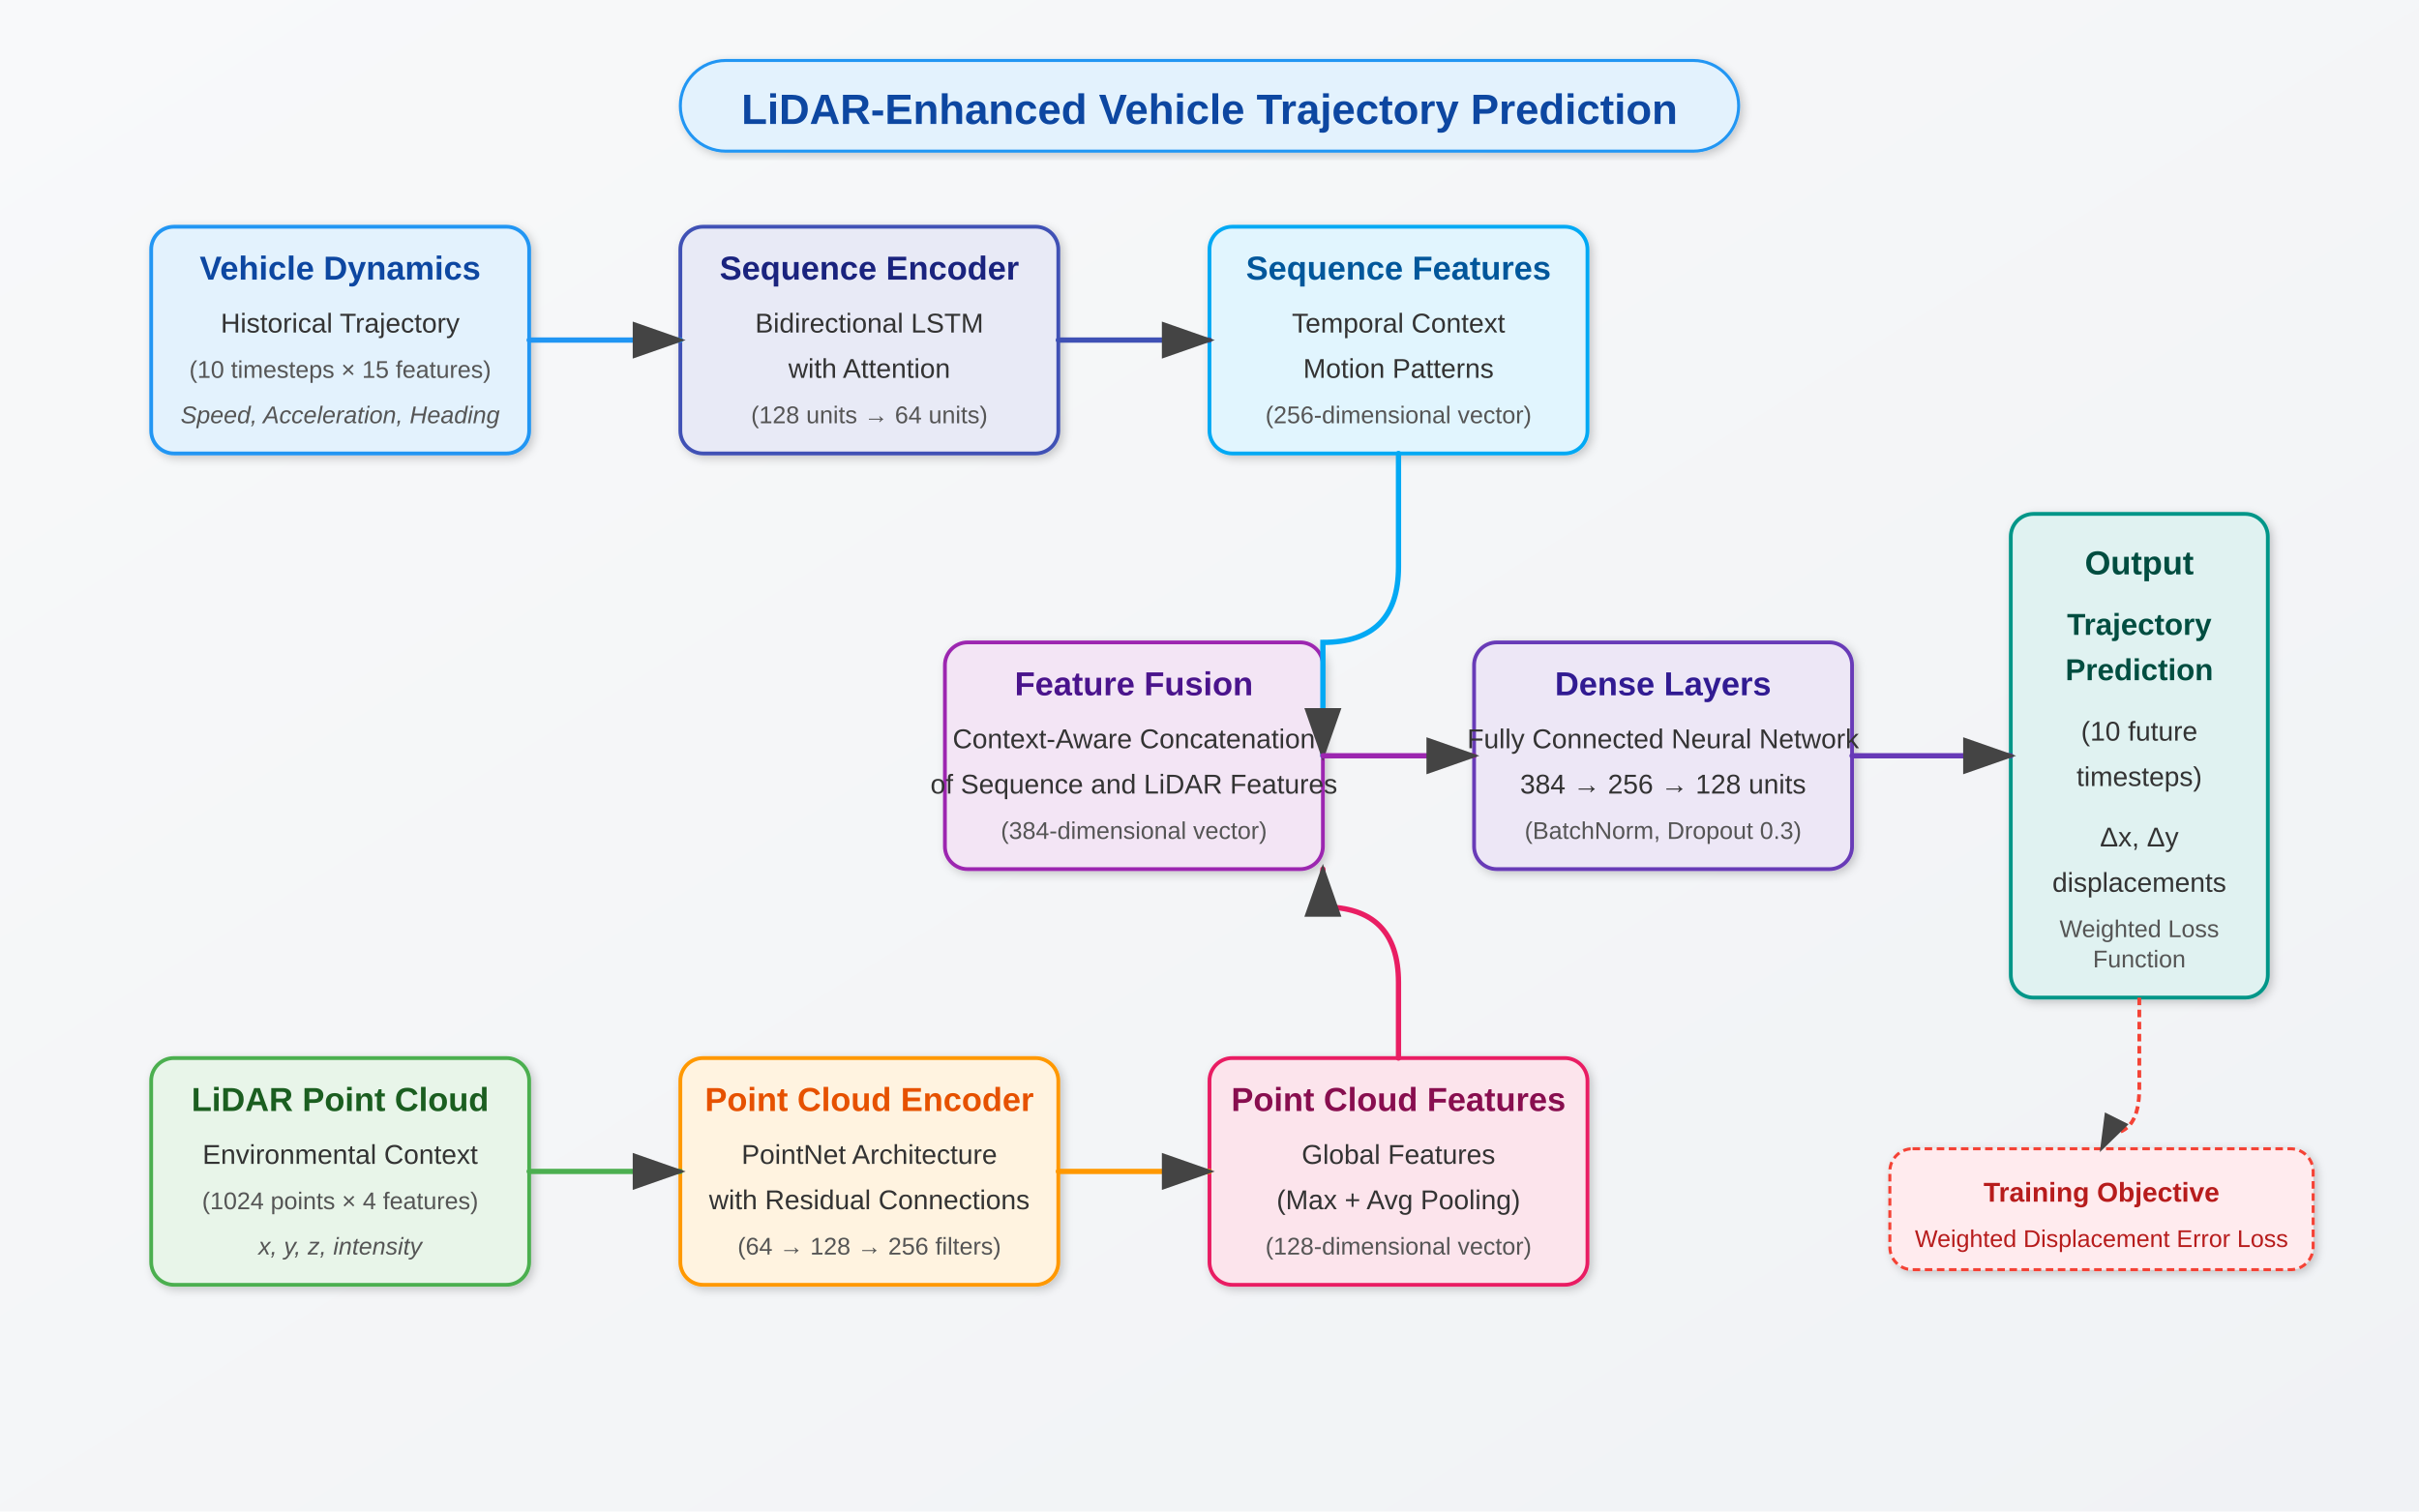
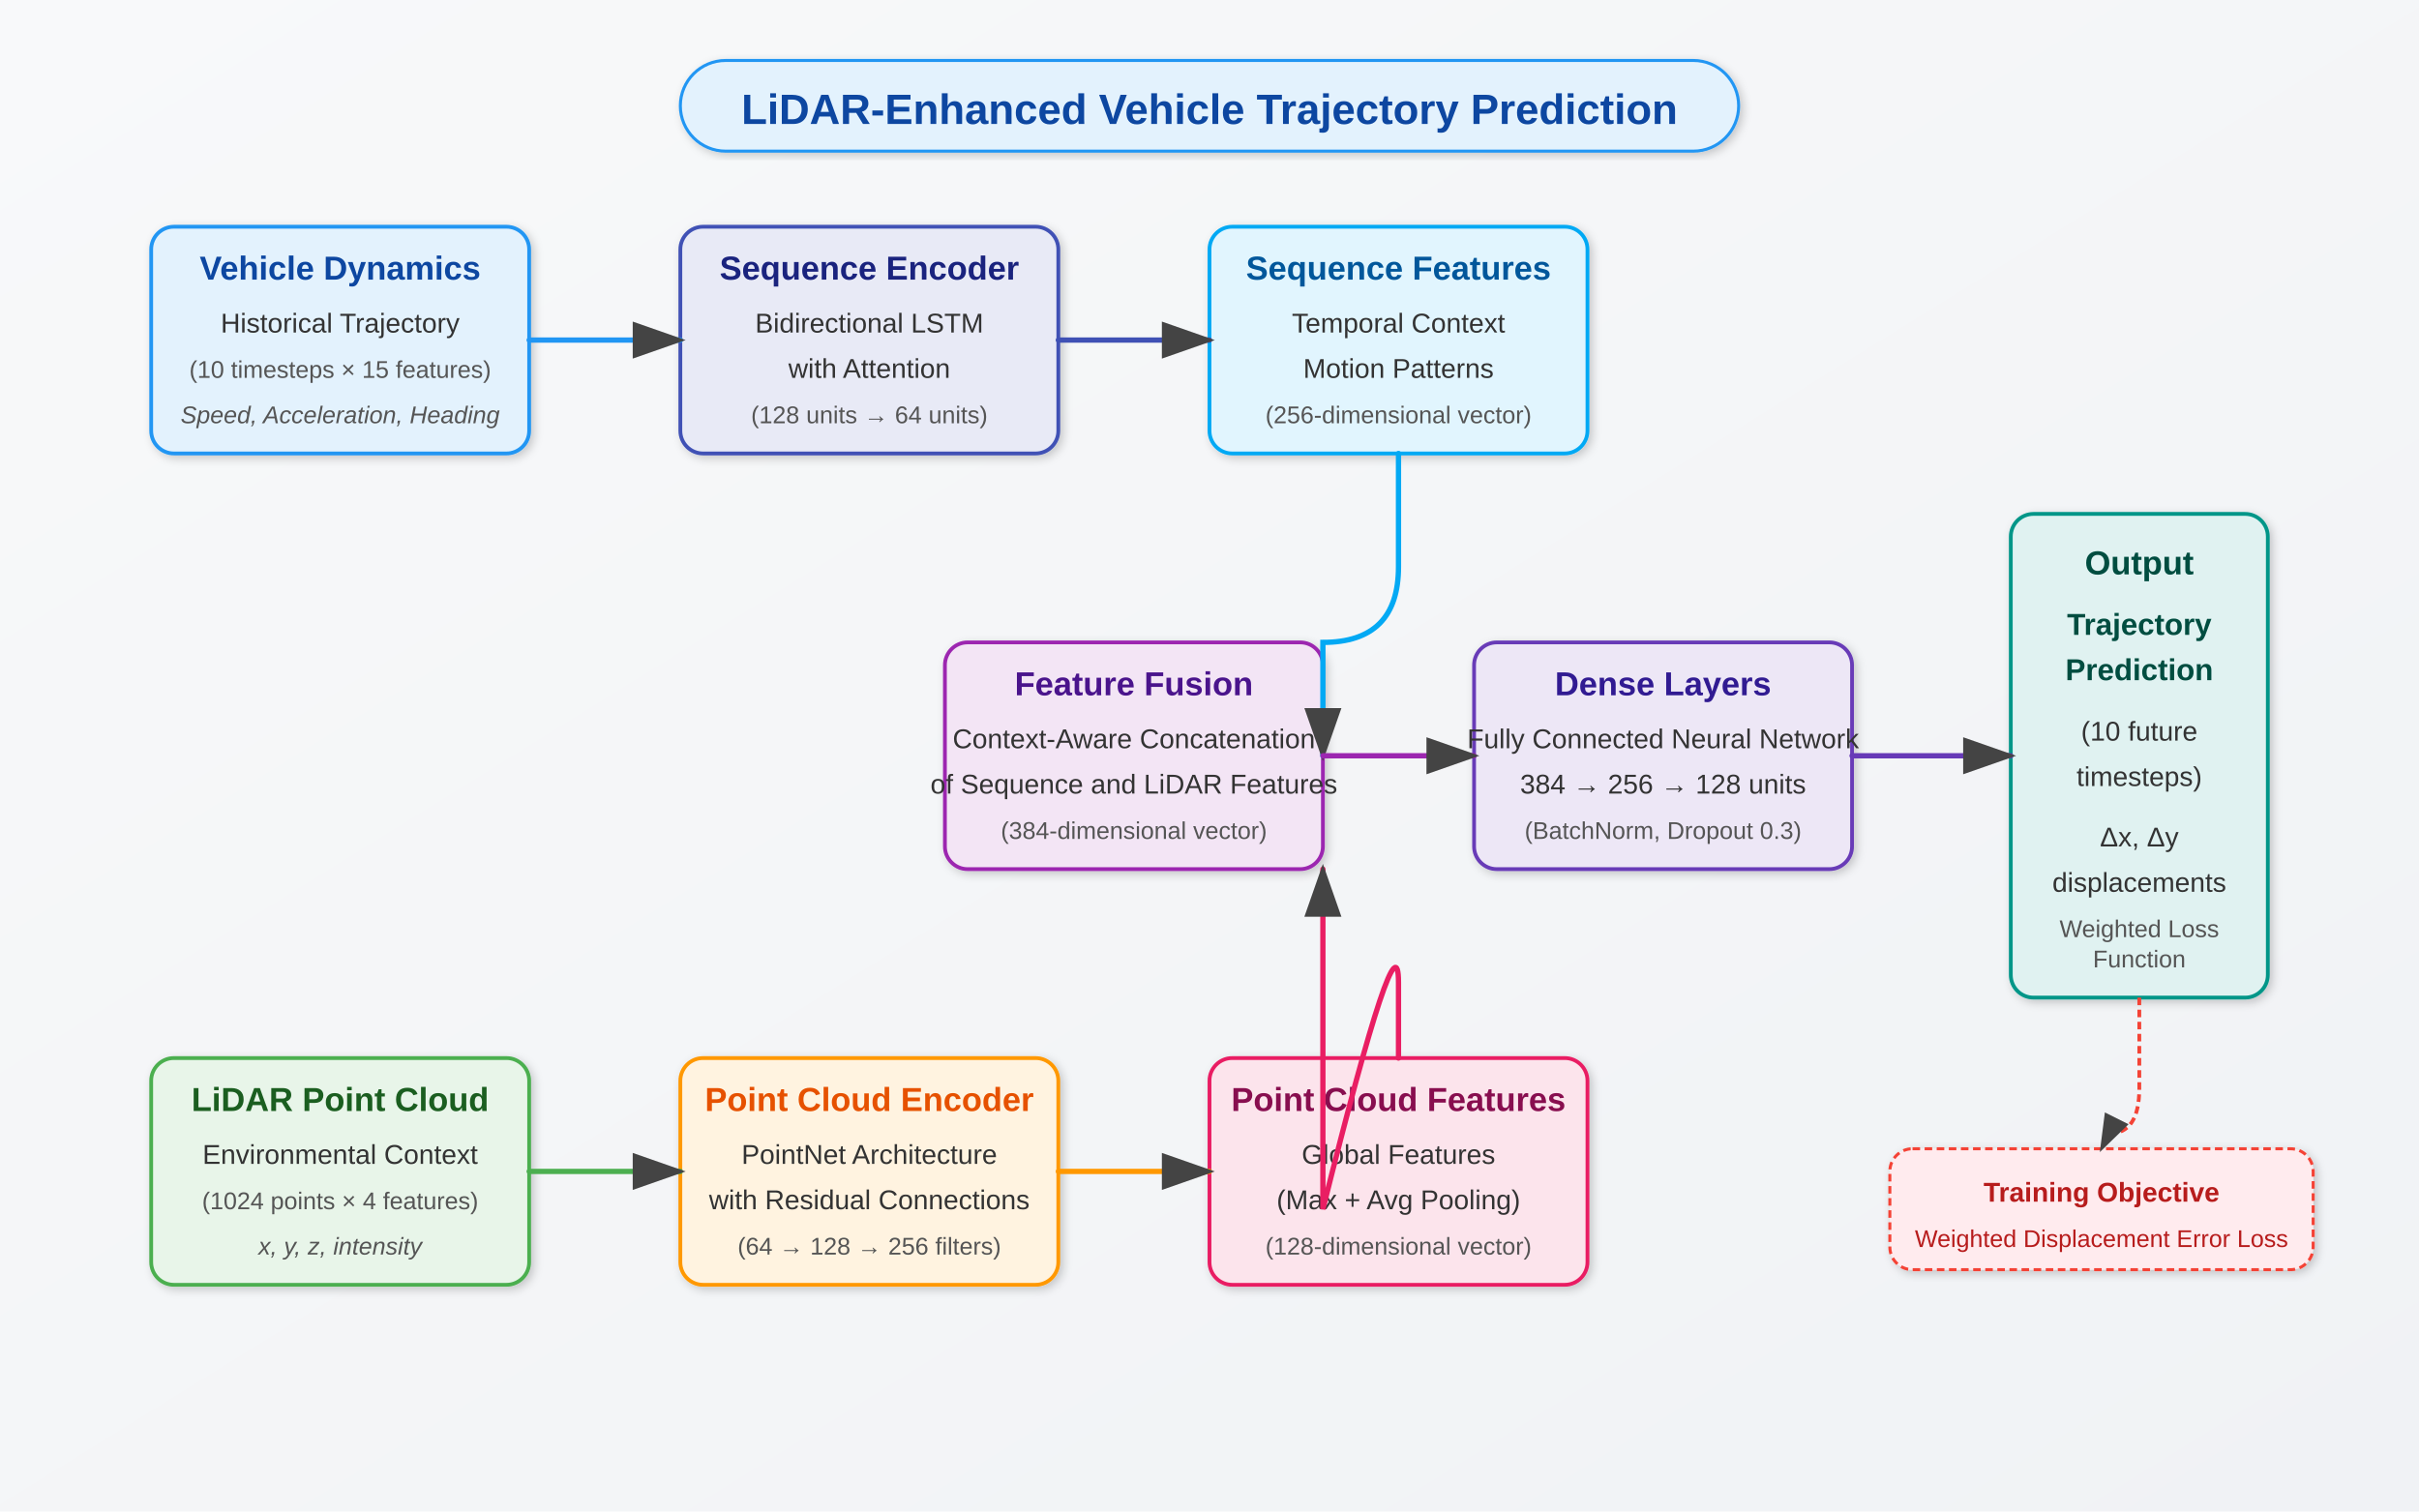
<svg xmlns="http://www.w3.org/2000/svg" viewBox="0 0 1600 1000">
  <defs>
    <linearGradient id="bg-gradient" x1="0%" y1="0%" x2="100%" y2="100%">
      <stop offset="0%" style="stop-color:#f8f9fa;stop-opacity:1" />
      <stop offset="100%" style="stop-color:#f0f2f5;stop-opacity:1" />
    </linearGradient>
    <marker id="arrowhead" markerWidth="10" markerHeight="7" refX="9" refY="3.5" orient="auto">
      <polygon points="0 0, 10 3.5, 0 7" fill="#444" />
    </marker>
    <filter id="shadow" x="-10%" y="-10%" width="120%" height="120%">
      <feDropShadow dx="2" dy="2" stdDeviation="3" flood-opacity="0.2" />
    </filter>
  </defs>
  <rect width="1600" height="1000" fill="url(#bg-gradient)" />
  <rect x="450" y="40" width="700" height="60" rx="30" fill="#e3f2fd" stroke="#2196f3" stroke-width="2" filter="url(#shadow)" />
  <text x="800" y="82" font-family="Arial, sans-serif" font-size="28" font-weight="bold" text-anchor="middle" fill="#0d47a1">LiDAR-Enhanced Vehicle Trajectory Prediction</text>
  <rect x="100" y="150" width="250" height="150" rx="15" fill="#e3f2fd" stroke="#2196f3" stroke-width="2.5" filter="url(#shadow)" />
  <text x="225" y="185" font-family="Arial, sans-serif" font-size="22" font-weight="bold" text-anchor="middle" fill="#0d47a1">Vehicle Dynamics</text>
  <text x="225" y="220" font-family="Arial, sans-serif" font-size="18" text-anchor="middle" fill="#333">Historical Trajectory</text>
  <text x="225" y="250" font-family="Arial, sans-serif" font-size="16" text-anchor="middle" fill="#555">(10 timesteps × 15 features)</text>
  <text x="225" y="280" font-family="Arial, sans-serif" font-size="16" text-anchor="middle" font-style="italic" fill="#555">Speed, Acceleration, Heading</text>
  <rect x="100" y="700" width="250" height="150" rx="15" fill="#e8f5e9" stroke="#4caf50" stroke-width="2.5" filter="url(#shadow)" />
  <text x="225" y="735" font-family="Arial, sans-serif" font-size="22" font-weight="bold" text-anchor="middle" fill="#1b5e20">LiDAR Point Cloud</text>
  <text x="225" y="770" font-family="Arial, sans-serif" font-size="18" text-anchor="middle" fill="#333">Environmental Context</text>
  <text x="225" y="800" font-family="Arial, sans-serif" font-size="16" text-anchor="middle" fill="#555">(1024 points × 4 features)</text>
  <text x="225" y="830" font-family="Arial, sans-serif" font-size="16" text-anchor="middle" font-style="italic" fill="#555">x, y, z, intensity</text>
  <rect x="450" y="150" width="250" height="150" rx="15" fill="#e8eaf6" stroke="#3f51b5" stroke-width="2.5" filter="url(#shadow)" />
  <text x="575" y="185" font-family="Arial, sans-serif" font-size="22" font-weight="bold" text-anchor="middle" fill="#1a237e">Sequence Encoder</text>
  <text x="575" y="220" font-family="Arial, sans-serif" font-size="18" text-anchor="middle" fill="#333">Bidirectional LSTM</text>
  <text x="575" y="250" font-family="Arial, sans-serif" font-size="18" text-anchor="middle" fill="#333">with Attention</text>
  <text x="575" y="280" font-family="Arial, sans-serif" font-size="16" text-anchor="middle" fill="#555">(128 units → 64 units)</text>
  <rect x="450" y="700" width="250" height="150" rx="15" fill="#fff3e0" stroke="#ff9800" stroke-width="2.5" filter="url(#shadow)" />
  <text x="575" y="735" font-family="Arial, sans-serif" font-size="22" font-weight="bold" text-anchor="middle" fill="#e65100">Point Cloud Encoder</text>
  <text x="575" y="770" font-family="Arial, sans-serif" font-size="18" text-anchor="middle" fill="#333">PointNet Architecture</text>
  <text x="575" y="800" font-family="Arial, sans-serif" font-size="18" text-anchor="middle" fill="#333">with Residual Connections</text>
  <text x="575" y="830" font-family="Arial, sans-serif" font-size="16" text-anchor="middle" fill="#555">(64 → 128 → 256 filters)</text>
  <rect x="800" y="150" width="250" height="150" rx="15" fill="#e1f5fe" stroke="#03a9f4" stroke-width="2.5" filter="url(#shadow)" />
  <text x="925" y="185" font-family="Arial, sans-serif" font-size="22" font-weight="bold" text-anchor="middle" fill="#01579b">Sequence Features</text>
  <text x="925" y="220" font-family="Arial, sans-serif" font-size="18" text-anchor="middle" fill="#333">Temporal Context</text>
  <text x="925" y="250" font-family="Arial, sans-serif" font-size="18" text-anchor="middle" fill="#333">Motion Patterns</text>
  <text x="925" y="280" font-family="Arial, sans-serif" font-size="16" text-anchor="middle" fill="#555">(256-dimensional vector)</text>
  <rect x="800" y="700" width="250" height="150" rx="15" fill="#fce4ec" stroke="#e91e63" stroke-width="2.5" filter="url(#shadow)" />
  <text x="925" y="735" font-family="Arial, sans-serif" font-size="22" font-weight="bold" text-anchor="middle" fill="#880e4f">Point Cloud Features</text>
  <text x="925" y="770" font-family="Arial, sans-serif" font-size="18" text-anchor="middle" fill="#333">Global Features</text>
  <text x="925" y="800" font-family="Arial, sans-serif" font-size="18" text-anchor="middle" fill="#333">(Max + Avg Pooling)</text>
  <text x="925" y="830" font-family="Arial, sans-serif" font-size="16" text-anchor="middle" fill="#555">(128-dimensional vector)</text>
  <rect x="625" y="425" width="250" height="150" rx="15" fill="#f3e5f5" stroke="#9c27b0" stroke-width="2.5" filter="url(#shadow)" />
  <text x="750" y="460" font-family="Arial, sans-serif" font-size="22" font-weight="bold" text-anchor="middle" fill="#4a148c">Feature Fusion</text>
  <text x="750" y="495" font-family="Arial, sans-serif" font-size="18" text-anchor="middle" fill="#333">Context-Aware Concatenation</text>
  <text x="750" y="525" font-family="Arial, sans-serif" font-size="18" text-anchor="middle" fill="#333">of Sequence and LiDAR Features</text>
  <text x="750" y="555" font-family="Arial, sans-serif" font-size="16" text-anchor="middle" fill="#555">(384-dimensional vector)</text>
  <rect x="975" y="425" width="250" height="150" rx="15" fill="#ede7f6" stroke="#673ab7" stroke-width="2.5" filter="url(#shadow)" />
  <text x="1100" y="460" font-family="Arial, sans-serif" font-size="22" font-weight="bold" text-anchor="middle" fill="#311b92">Dense Layers</text>
  <text x="1100" y="495" font-family="Arial, sans-serif" font-size="18" text-anchor="middle" fill="#333">Fully Connected Neural Network</text>
  <text x="1100" y="525" font-family="Arial, sans-serif" font-size="18" text-anchor="middle" fill="#333">384 → 256 → 128 units</text>
  <text x="1100" y="555" font-family="Arial, sans-serif" font-size="16" text-anchor="middle" fill="#555">(BatchNorm, Dropout 0.3)</text>
  <rect x="1330" y="340" width="170" height="320" rx="15" fill="#e0f2f1" stroke="#009688" stroke-width="2.5" filter="url(#shadow)" />
  <text x="1415" y="380" font-family="Arial, sans-serif" font-size="22" font-weight="bold" text-anchor="middle" fill="#004d40">Output</text>
  <text x="1415" y="420" font-family="Arial, sans-serif" font-size="20" font-weight="bold" text-anchor="middle" fill="#004d40">Trajectory</text>
  <text x="1415" y="450" font-family="Arial, sans-serif" font-size="20" font-weight="bold" text-anchor="middle" fill="#004d40">Prediction</text>
  <text x="1415" y="490" font-family="Arial, sans-serif" font-size="18" text-anchor="middle" fill="#333">(10 future</text>
  <text x="1415" y="520" font-family="Arial, sans-serif" font-size="18" text-anchor="middle" fill="#333">timesteps)</text>
  <text x="1415" y="560" font-family="Arial, sans-serif" font-size="18" text-anchor="middle" fill="#333">Δx, Δy</text>
  <text x="1415" y="590" font-family="Arial, sans-serif" font-size="18" text-anchor="middle" fill="#333">displacements</text>
  <text x="1415" y="620" font-family="Arial, sans-serif" font-size="16" text-anchor="middle" fill="#555">Weighted Loss</text>
  <text x="1415" y="640" font-family="Arial, sans-serif" font-size="16" text-anchor="middle" fill="#555">Function</text>
  <rect x="1250" y="760" width="280" height="80" rx="15" fill="#ffebee" stroke="#f44336" stroke-width="2" stroke-dasharray="5,3" filter="url(#shadow)" />
  <text x="1390" y="795" font-family="Arial, sans-serif" font-size="18" font-weight="bold" text-anchor="middle" fill="#b71c1c">Training Objective</text>
  <text x="1390" y="825" font-family="Arial, sans-serif" font-size="16" text-anchor="middle" fill="#b71c1c">Weighted Displacement Error Loss</text>
  <line x1="350" y1="225" x2="450" y2="225" stroke="#2196f3" stroke-width="3.5" stroke-linecap="round" marker-end="url(#arrowhead)" />
  <line x1="350" y1="775" x2="450" y2="775" stroke="#4caf50" stroke-width="3.5" stroke-linecap="round" marker-end="url(#arrowhead)" />
  <line x1="700" y1="225" x2="800" y2="225" stroke="#3f51b5" stroke-width="3.5" stroke-linecap="round" marker-end="url(#arrowhead)" />
  <line x1="700" y1="775" x2="800" y2="775" stroke="#ff9800" stroke-width="3.5" stroke-linecap="round" marker-end="url(#arrowhead)" />
  <path d="M925,300 L925,375 Q925,425 875,425 L875,500" fill="none" stroke="#03a9f4" stroke-width="3.5" stroke-linecap="round" marker-end="url(#arrowhead)" />
-   <path d="M925,700 L925,650 Q925,600 875,600 L875,575" fill="none" stroke="#e91e63" stroke-width="3.5" stroke-linecap="round" marker-end="url(#arrowhead)" />
+   <path d="M925,700 L925,650 Q925,600 875,800 L875,575" fill="none" stroke="#e91e63" stroke-width="3.5" stroke-linecap="round" marker-end="url(#arrowhead)" />
  <line x1="875" y1="500" x2="975" y2="500" stroke="#9c27b0" stroke-width="3.5" stroke-linecap="round" marker-end="url(#arrowhead)" />
  <line x1="1225" y1="500" x2="1330" y2="500" stroke="#673ab7" stroke-width="3.5" stroke-linecap="round" marker-end="url(#arrowhead)" />
  <path d="M1415,660 L1415,720 Q1415,750 1395,750 L1390,760" fill="none" stroke="#f44336" stroke-width="2.5" stroke-dasharray="5,3" marker-end="url(#arrowhead)" />
</svg>
